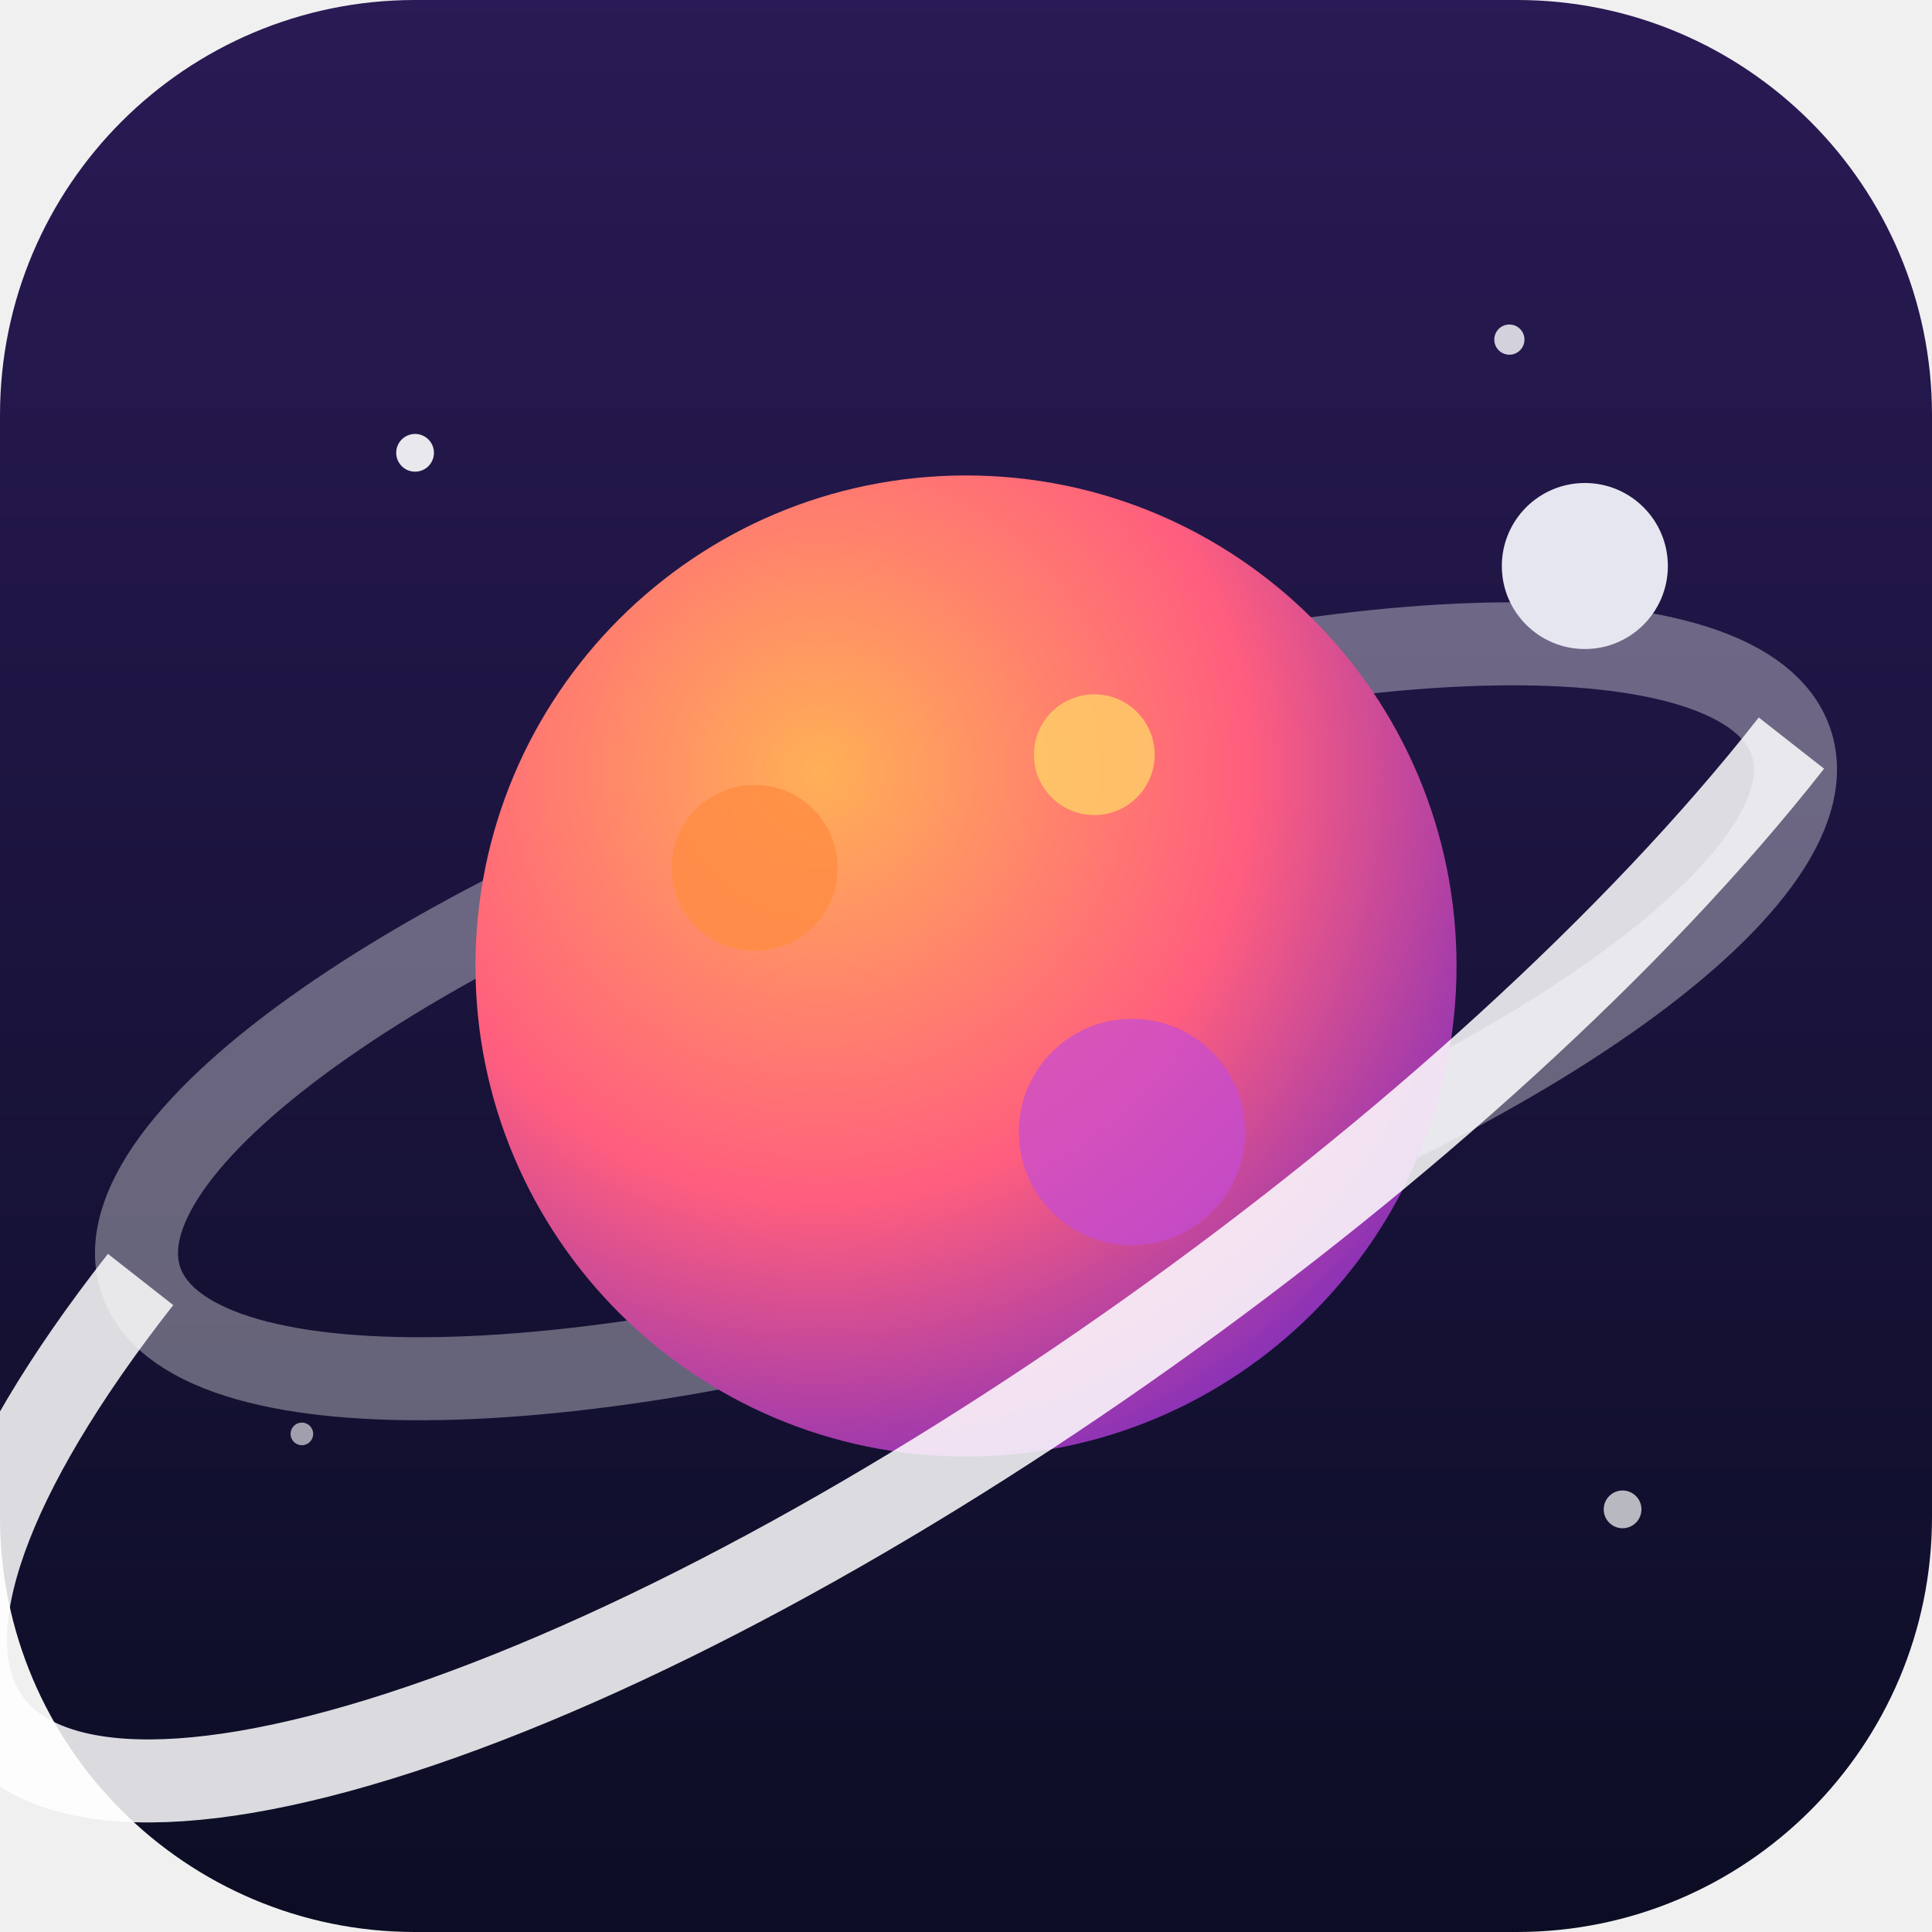
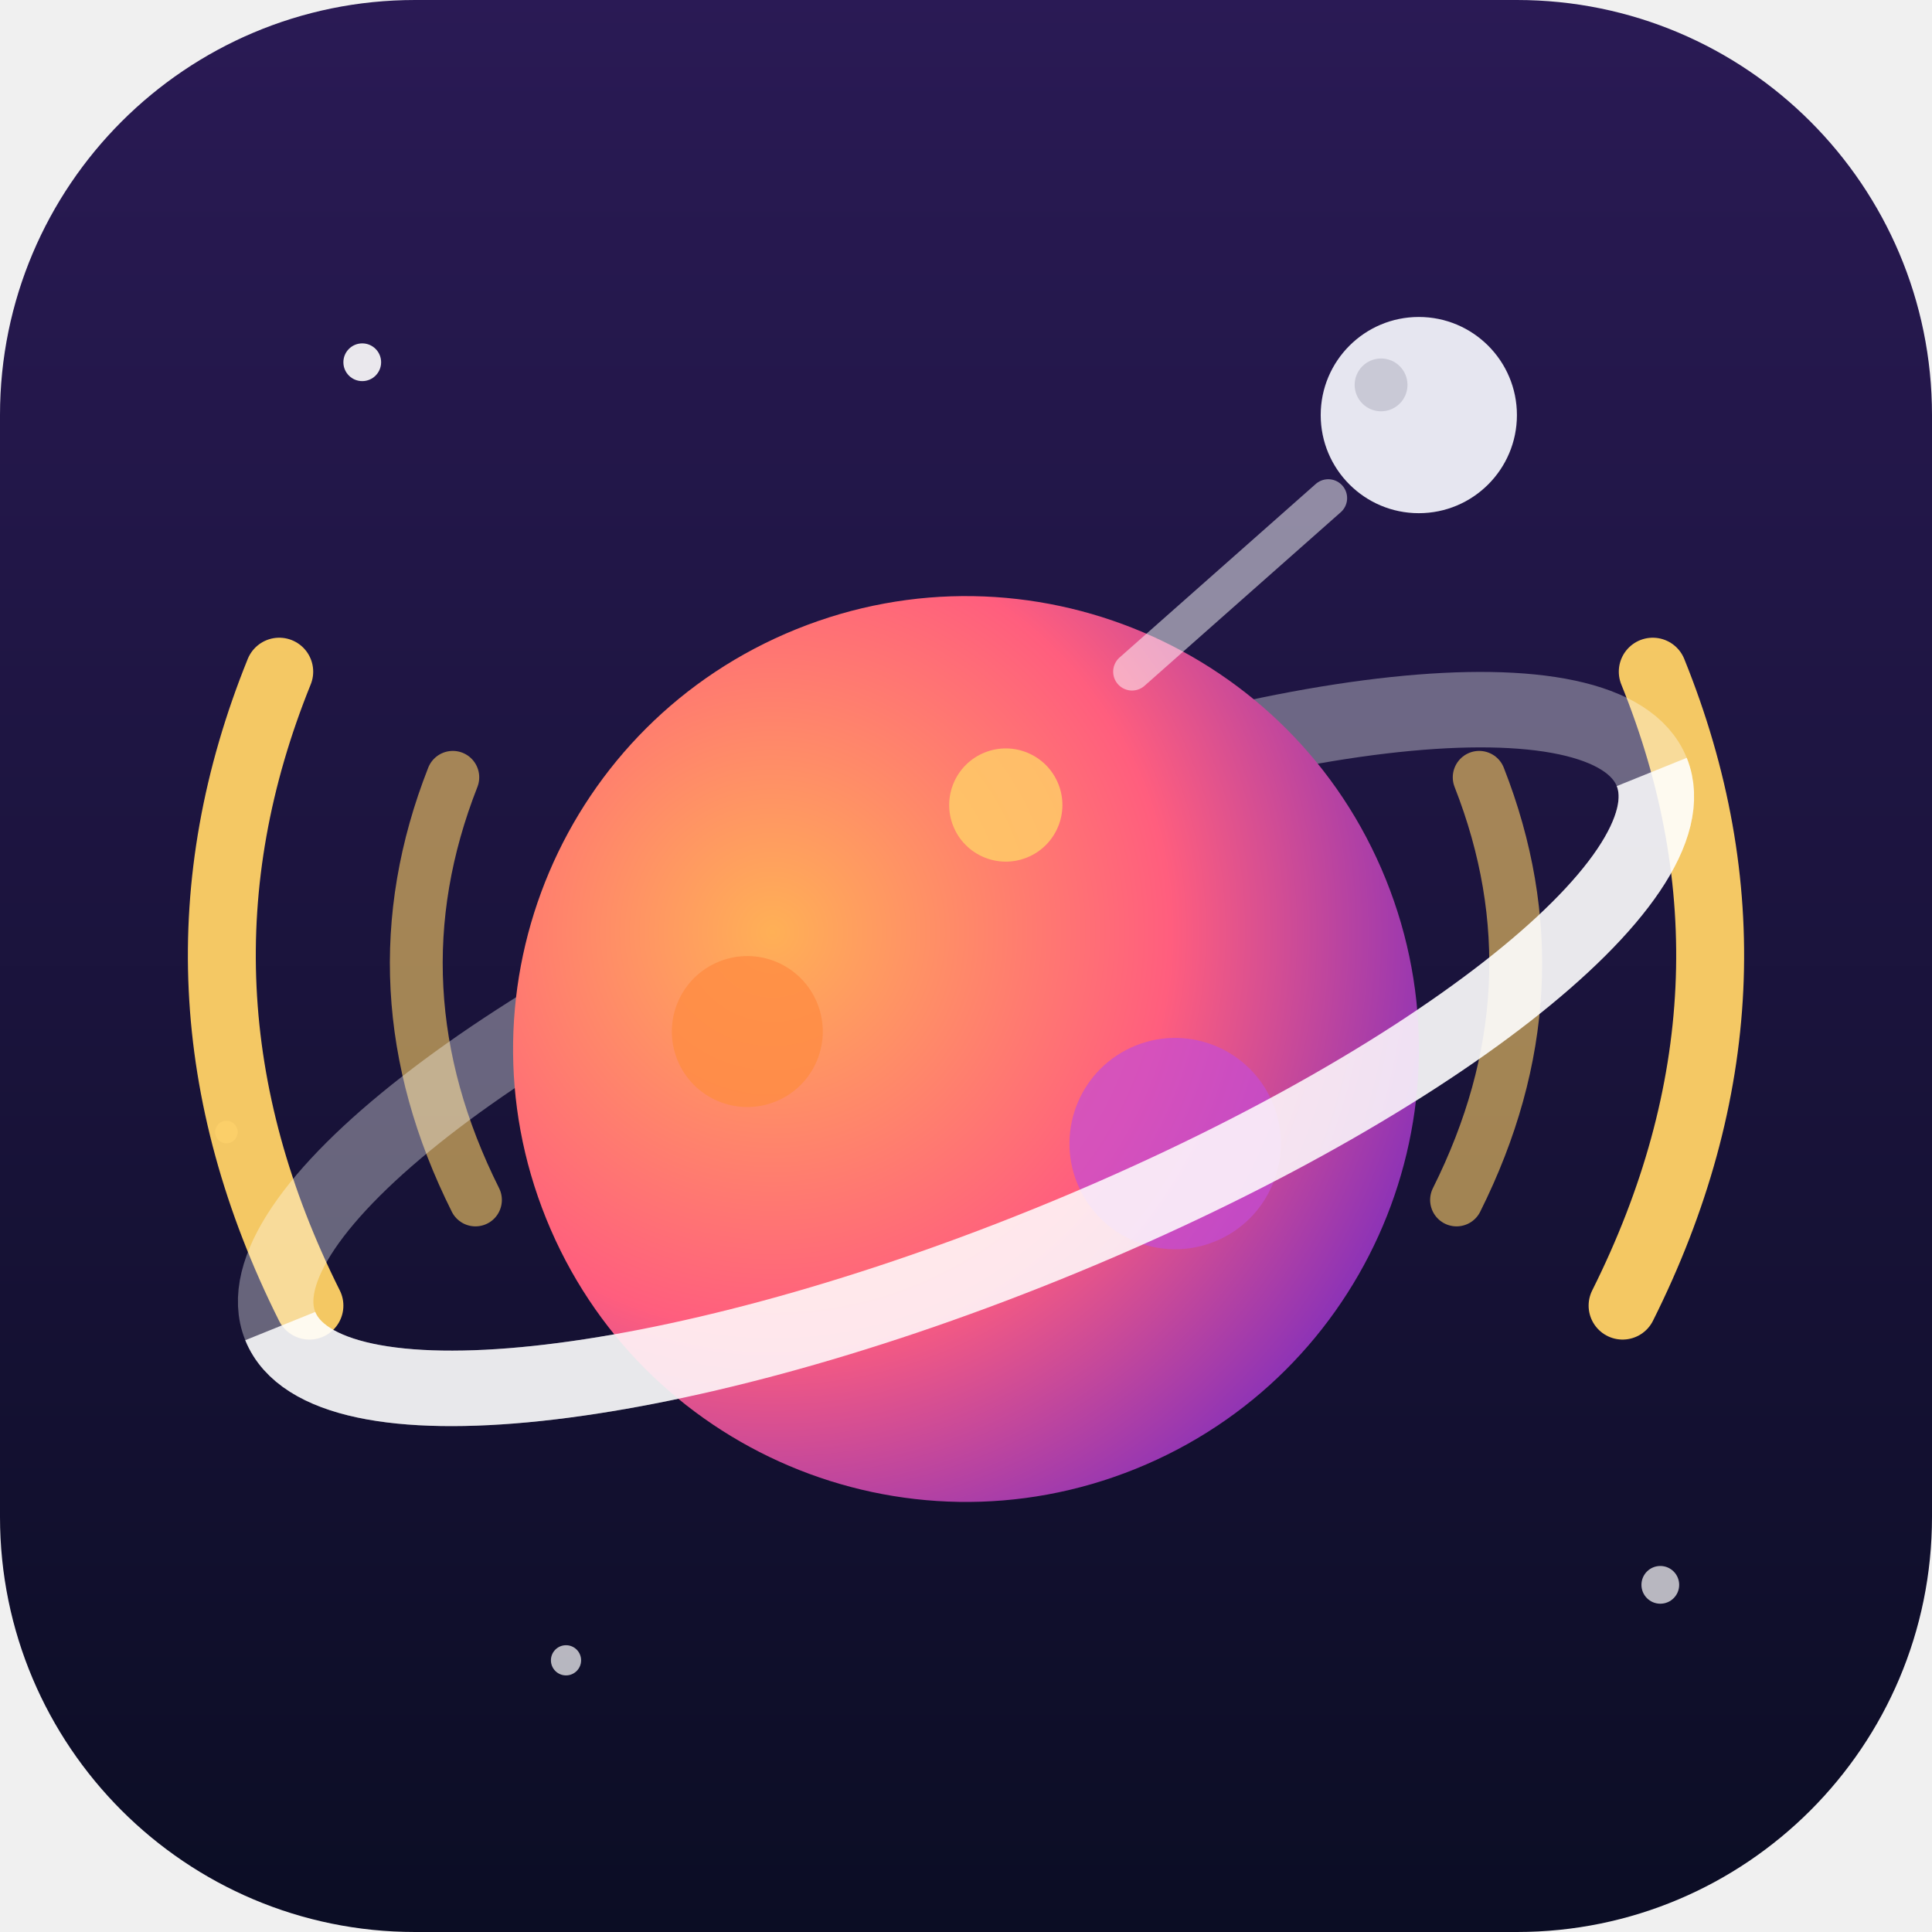
<svg xmlns="http://www.w3.org/2000/svg" viewBox="0 0 512 512">
  <defs>
    <linearGradient id="bg" x1="0" y1="0" x2="0" y2="1">
      <stop offset="0" stop-color="#2a1a55" />
      <stop offset="1" stop-color="#0b0d24" />
    </linearGradient>
    <radialGradient id="pl" cx="0.35" cy="0.3" r="0.8">
      <stop offset="0" stop-color="#ffb056" />
      <stop offset="0.55" stop-color="#ff5e7e" />
      <stop offset="1" stop-color="#7b2cbf" />
    </radialGradient>
  </defs>
  <rect width="512" height="512" rx="110" fill="url(#bg)" />
-   <circle cx="110" cy="120" r="5" fill="#fff" opacity="0.9" />
-   <circle cx="400" cy="90" r="4" fill="#fff" opacity="0.8" />
-   <circle cx="430" cy="400" r="5" fill="#fff" opacity="0.7" />
-   <circle cx="80" cy="380" r="3" fill="#fff" opacity="0.6" />
-   <ellipse cx="256" cy="268" rx="230" ry="70" fill="none" stroke="#fff" stroke-opacity="0.35" stroke-width="22" transform="rotate(-18 256 268)" />
-   <circle cx="256" cy="256" r="130" fill="url(#pl)" />
-   <circle cx="200" cy="230" r="22" fill="#ff8c42" opacity="0.8" />
-   <circle cx="300" cy="300" r="30" fill="#c44bd6" opacity="0.7" />
-   <circle cx="290" cy="200" r="16" fill="#ffd166" opacity="0.8" />
-   <path d="M26 268 A230 70 -18 0 0 486 268" fill="none" stroke="#fff" stroke-opacity="0.85" stroke-width="22" transform="rotate(-18 256 268)" />
-   <circle cx="420" cy="150" r="22" fill="#e6e6f0" />
+   <circle cx="96" cy="96" r="5" fill="#fff" opacity="0.9" />
+   <circle cx="150" cy="440" r="4" fill="#fff" opacity="0.7" />
+   <circle cx="440" cy="420" r="5" fill="#fff" opacity="0.7" />
+   <circle cx="60" cy="300" r="3" fill="#fff" opacity="0.6" />
+   <path d="M74 178 Q40 262 82 346" fill="none" stroke="#ffd166" stroke-width="18" stroke-linecap="round" opacity="0.95" />
+   <path d="M120 206 Q98 262 126 318" fill="none" stroke="#ffd166" stroke-width="14" stroke-linecap="round" opacity="0.6" />
+   <path d="M438 178 Q472 262 430 346" fill="none" stroke="#ffd166" stroke-width="18" stroke-linecap="round" opacity="0.95" />
+   <path d="M392 206 Q414 262 386 318" fill="none" stroke="#ffd166" stroke-width="14" stroke-linecap="round" opacity="0.6" />
+   <g transform="translate(256 278) rotate(-22)">
+     <ellipse rx="196" ry="56" fill="none" stroke="#fff" stroke-opacity="0.35" stroke-width="20" />
+     <circle r="120" fill="url(#pl)" />
+     <circle cx="-52" cy="-26" r="20" fill="#ff8c42" opacity="0.8" />
+     <circle cx="42" cy="44" r="28" fill="#c44bd6" opacity="0.7" />
+     <circle cx="34" cy="-56" r="15" fill="#ffd166" opacity="0.8" />
+     <path d="M-196 0 A196 56 0 0 0 196 0" fill="none" stroke="#fff" stroke-opacity="0.85" stroke-width="20" />
+   </g>
+   <path d="M352 132 L300 178" fill="none" stroke="#fff" stroke-opacity="0.5" stroke-width="10" stroke-linecap="round" />
+   <circle cx="376" cy="110" r="26" fill="#e6e6f0" />
+   <circle cx="366" cy="102" r="7" fill="#c9c9d6" />
</svg>
